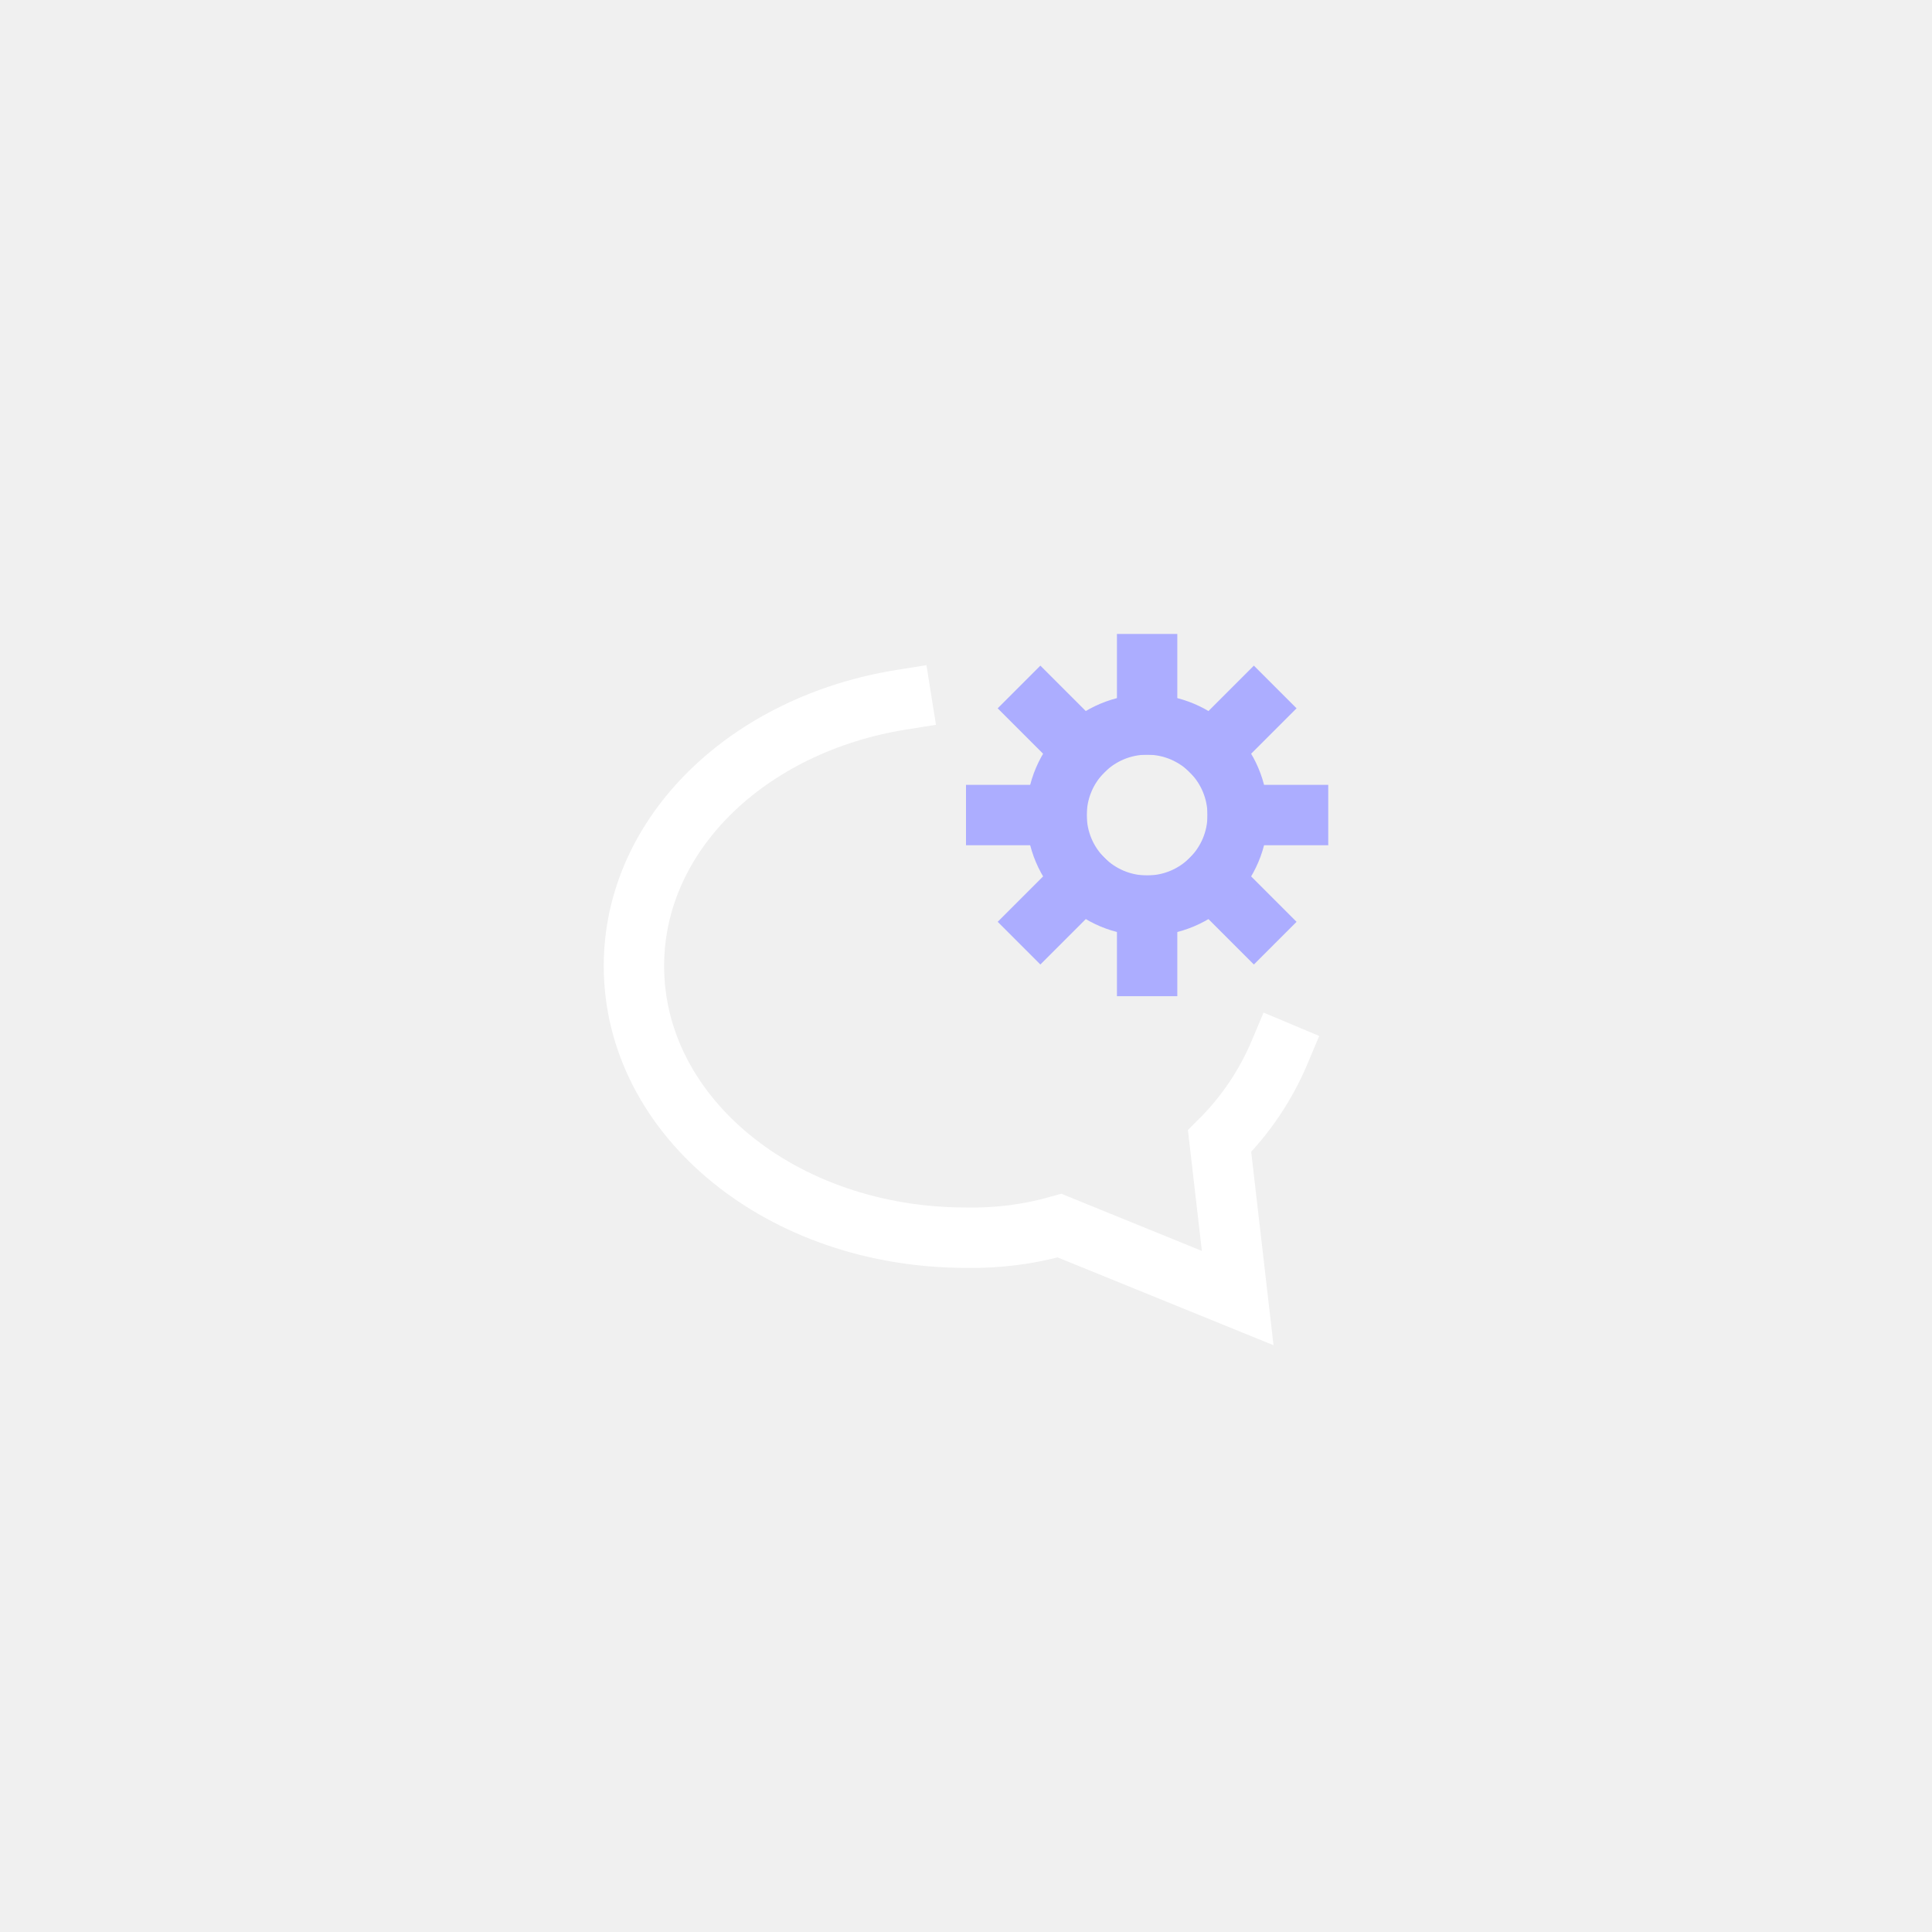
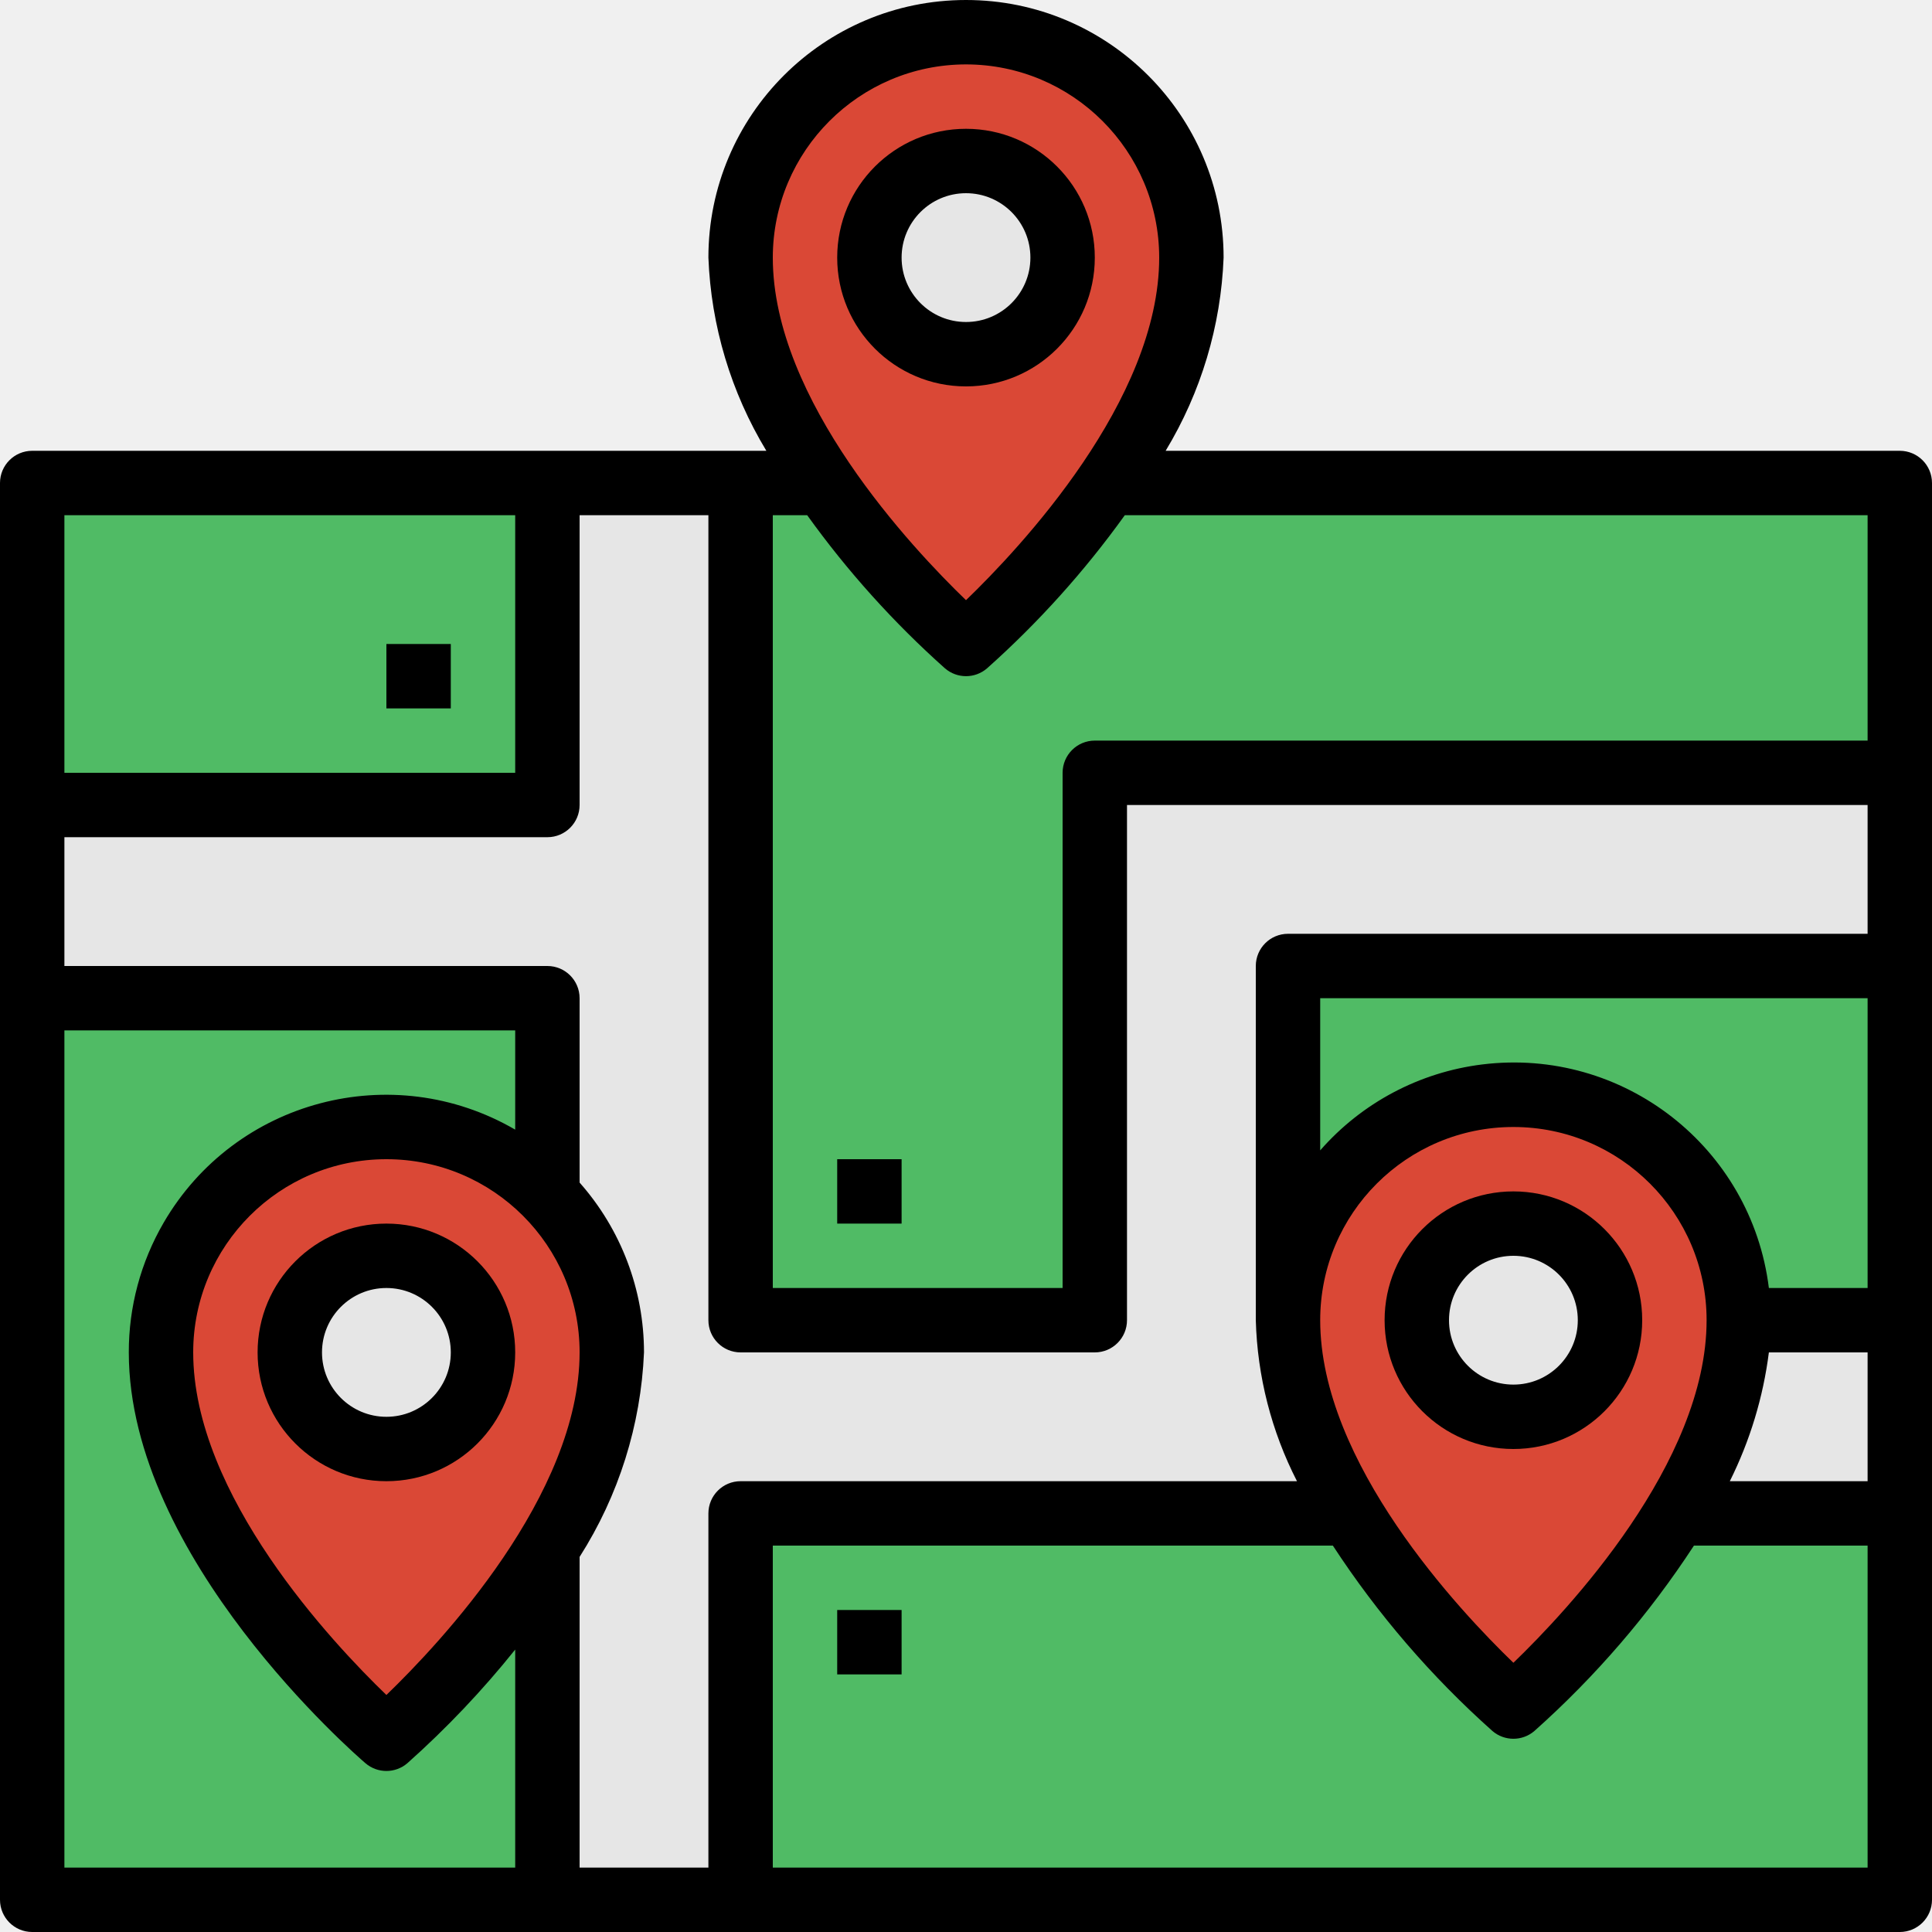
- <svg xmlns="http://www.w3.org/2000/svg" width="64" height="64">
-   <g stroke-width="2" fill="none" fill-rule="evenodd" stroke-linecap="square">
-     <path d="M38 24v-2M40.121 24.879l1.415-1.415M41 27h2M40.121 29.121l1.415 1.415M38 30v2M35.879 29.121l-1.415 1.415M35 27h-2M35.879 24.879l-1.415-1.415" stroke="#ACADFF" />
-     <circle stroke="#ACADFF" cx="38" cy="27" r="3" />
-     <path d="M29.86 23.18C24.8 23.988 21 27.6 21 32c0 5 4.9 9 11 9a10.55 10.55 0 003.1-.4L41 43l-.6-5.2a9.125 9.125 0 001.991-2.948" stroke="#FFF" />
-   </g>
+ <svg xmlns="http://www.w3.org/2000/svg" version="1.1" id="Capa_1" x="0px" y="0px" viewBox="0 0 480 480" style="enable-background:new 0 0 480 480;" xml:space="preserve">
+   <rect x="8" y="120" style="fill:#50BB65;" width="464" height="352" />
+   <polygon style="fill:#E6E6E6;" points="472,328 320,328 320,240 472,240 472,192 272,192 272,328 184,328 184,120 136,120 136,200   8,200 8,248 136,248 136,296 136,472 184,472 184,376 336,376 472,376 " />
+   <path style="fill:#DA4836;" d="M296,64c0,48-56,96-56,96s-56-48-56-96c0-30.928,25.072-56,56-56S296,33.072,296,64z" />
+   <circle style="fill:#E6E6E6;" cx="240" cy="64" r="24" />
+   <path style="fill:#DA4836;" d="M152,336c0,48-56,96-56,96s-56-48-56-96c0-30.928,25.072-56,56-56S152,305.072,152,336z" />
+   <circle style="fill:#E6E6E6;" cx="96" cy="336" r="24" />
+   <path style="fill:#DA4836;" d="M432,328c0,48-56,96-56,96s-56-48-56-96c0-30.928,25.072-56,56-56S432,297.072,432,328z" />
+   <circle style="fill:#E6E6E6;" cx="376" cy="328" r="24" />
+   <rect x="208" y="400" width="16" height="16" />
+   <rect x="208" y="288" width="16" height="16" />
+   <rect x="96" y="160" width="16" height="16" />
+   <path d="M272,64c0-17.673-14.327-32-32-32s-32,14.327-32,32s14.327,32,32,32S272,81.673,272,64z M224,64c0-8.837,7.163-16,16-16  c8.837,0,16,7.163,16,16s-7.163,16-16,16C231.163,80,224,72.837,224,64z" />
+   <path d="M408,328c0-17.673-14.327-32-32-32s-32,14.327-32,32s14.327,32,32,32S408,345.673,408,328z M360,328c0-8.837,7.163-16,16-16  s16,7.163,16,16s-7.163,16-16,16S360,336.837,360,328z" />
+   <path d="M64,336c0,17.673,14.327,32,32,32s32-14.327,32-32s-14.327-32-32-32S64,318.327,64,336z M112,336c0,8.837-7.163,16-16,16  s-16-7.163-16-16s7.163-16,16-16S112,327.163,112,336z" />
+   <path d="M472,112H289.6c8.789-14.521,13.745-31.038,14.4-48c0-35.346-28.654-64-64-64s-64,28.654-64,64  c0.655,16.962,5.611,33.479,14.4,48H8c-4.418,0-8,3.582-8,8v352c0,4.418,3.582,8,8,8h464c4.418,0,8-3.582,8-8V120  C480,115.582,476.418,112,472,112z M240,16c26.499,0.026,47.974,21.501,48,48c0,35.424-34.6,72.192-48,85.112  c-13.4-12.92-48-49.688-48-85.112C192.026,37.501,213.501,16.026,240,16z M234.8,166.072c2.994,2.561,7.406,2.561,10.4,0  c12.783-11.394,24.27-24.162,34.256-38.072H464v56H272c-4.418,0-8,3.582-8,8v128h-72V128h8.544  C210.53,141.91,222.018,154.678,234.8,166.072z M328,328c0-26.51,21.49-48,48-48s48,21.49,48,48c0,35.424-34.6,72.192-48,85.112  C362.6,400.192,328,363.424,328,328z M439.472,336H464v32h-34.232C434.777,357.954,438.058,347.136,439.472,336z M439.472,320  c-4.336-35.008-36.23-59.873-71.238-55.538c-15.579,1.929-29.901,9.528-40.234,21.346V248h136v72H439.472z M320,232  c-4.418,0-8,3.582-8,8v88c0.382,13.93,3.878,27.598,10.232,40H184c-4.418,0-8,3.582-8,8v88h-32v-77.192  c9.713-15.232,15.232-32.759,16-50.808c-0.002-15.546-5.694-30.554-16-42.192V248c0-4.418-3.582-8-8-8H16v-32h120  c4.418,0,8-3.582,8-8v-72h32v200c0,4.418,3.582,8,8,8h88c4.418,0,8-3.582,8-8V200h184v32H320z M144,336  c0,35.424-34.6,72.192-48,85.112C82.6,408.192,48,371.424,48,336c0-26.51,21.49-48,48-48S144,309.49,144,336z M128,128v64H16v-64  H128z M16,256h112v24.656c-30.503-17.735-69.608-7.384-87.343,23.119C34.967,313.56,31.98,324.681,32,336  c0,51.096,56.392,100,58.8,102.072c2.994,2.561,7.406,2.561,10.4,0c9.708-8.647,18.673-18.093,26.8-28.24V464H16V256z M192,464v-80  h139.144c11.125,17.042,24.46,32.534,39.656,46.072c2.994,2.561,7.406,2.561,10.4,0c15.196-13.538,28.531-29.03,39.656-46.072H464  v80H192z" />
+   <g>
+ </g>
+   <g>
+ </g>
+   <g>
+ </g>
+   <g>
+ </g>
+   <g>
+ </g>
+   <g>
+ </g>
+   <g>
+ </g>
+   <g>
+ </g>
+   <g>
+ </g>
+   <g>
+ </g>
+   <g>
+ </g>
+   <g>
+ </g>
+   <g>
+ </g>
+   <g>
+ </g>
+   <g>
+ </g>
</svg>
